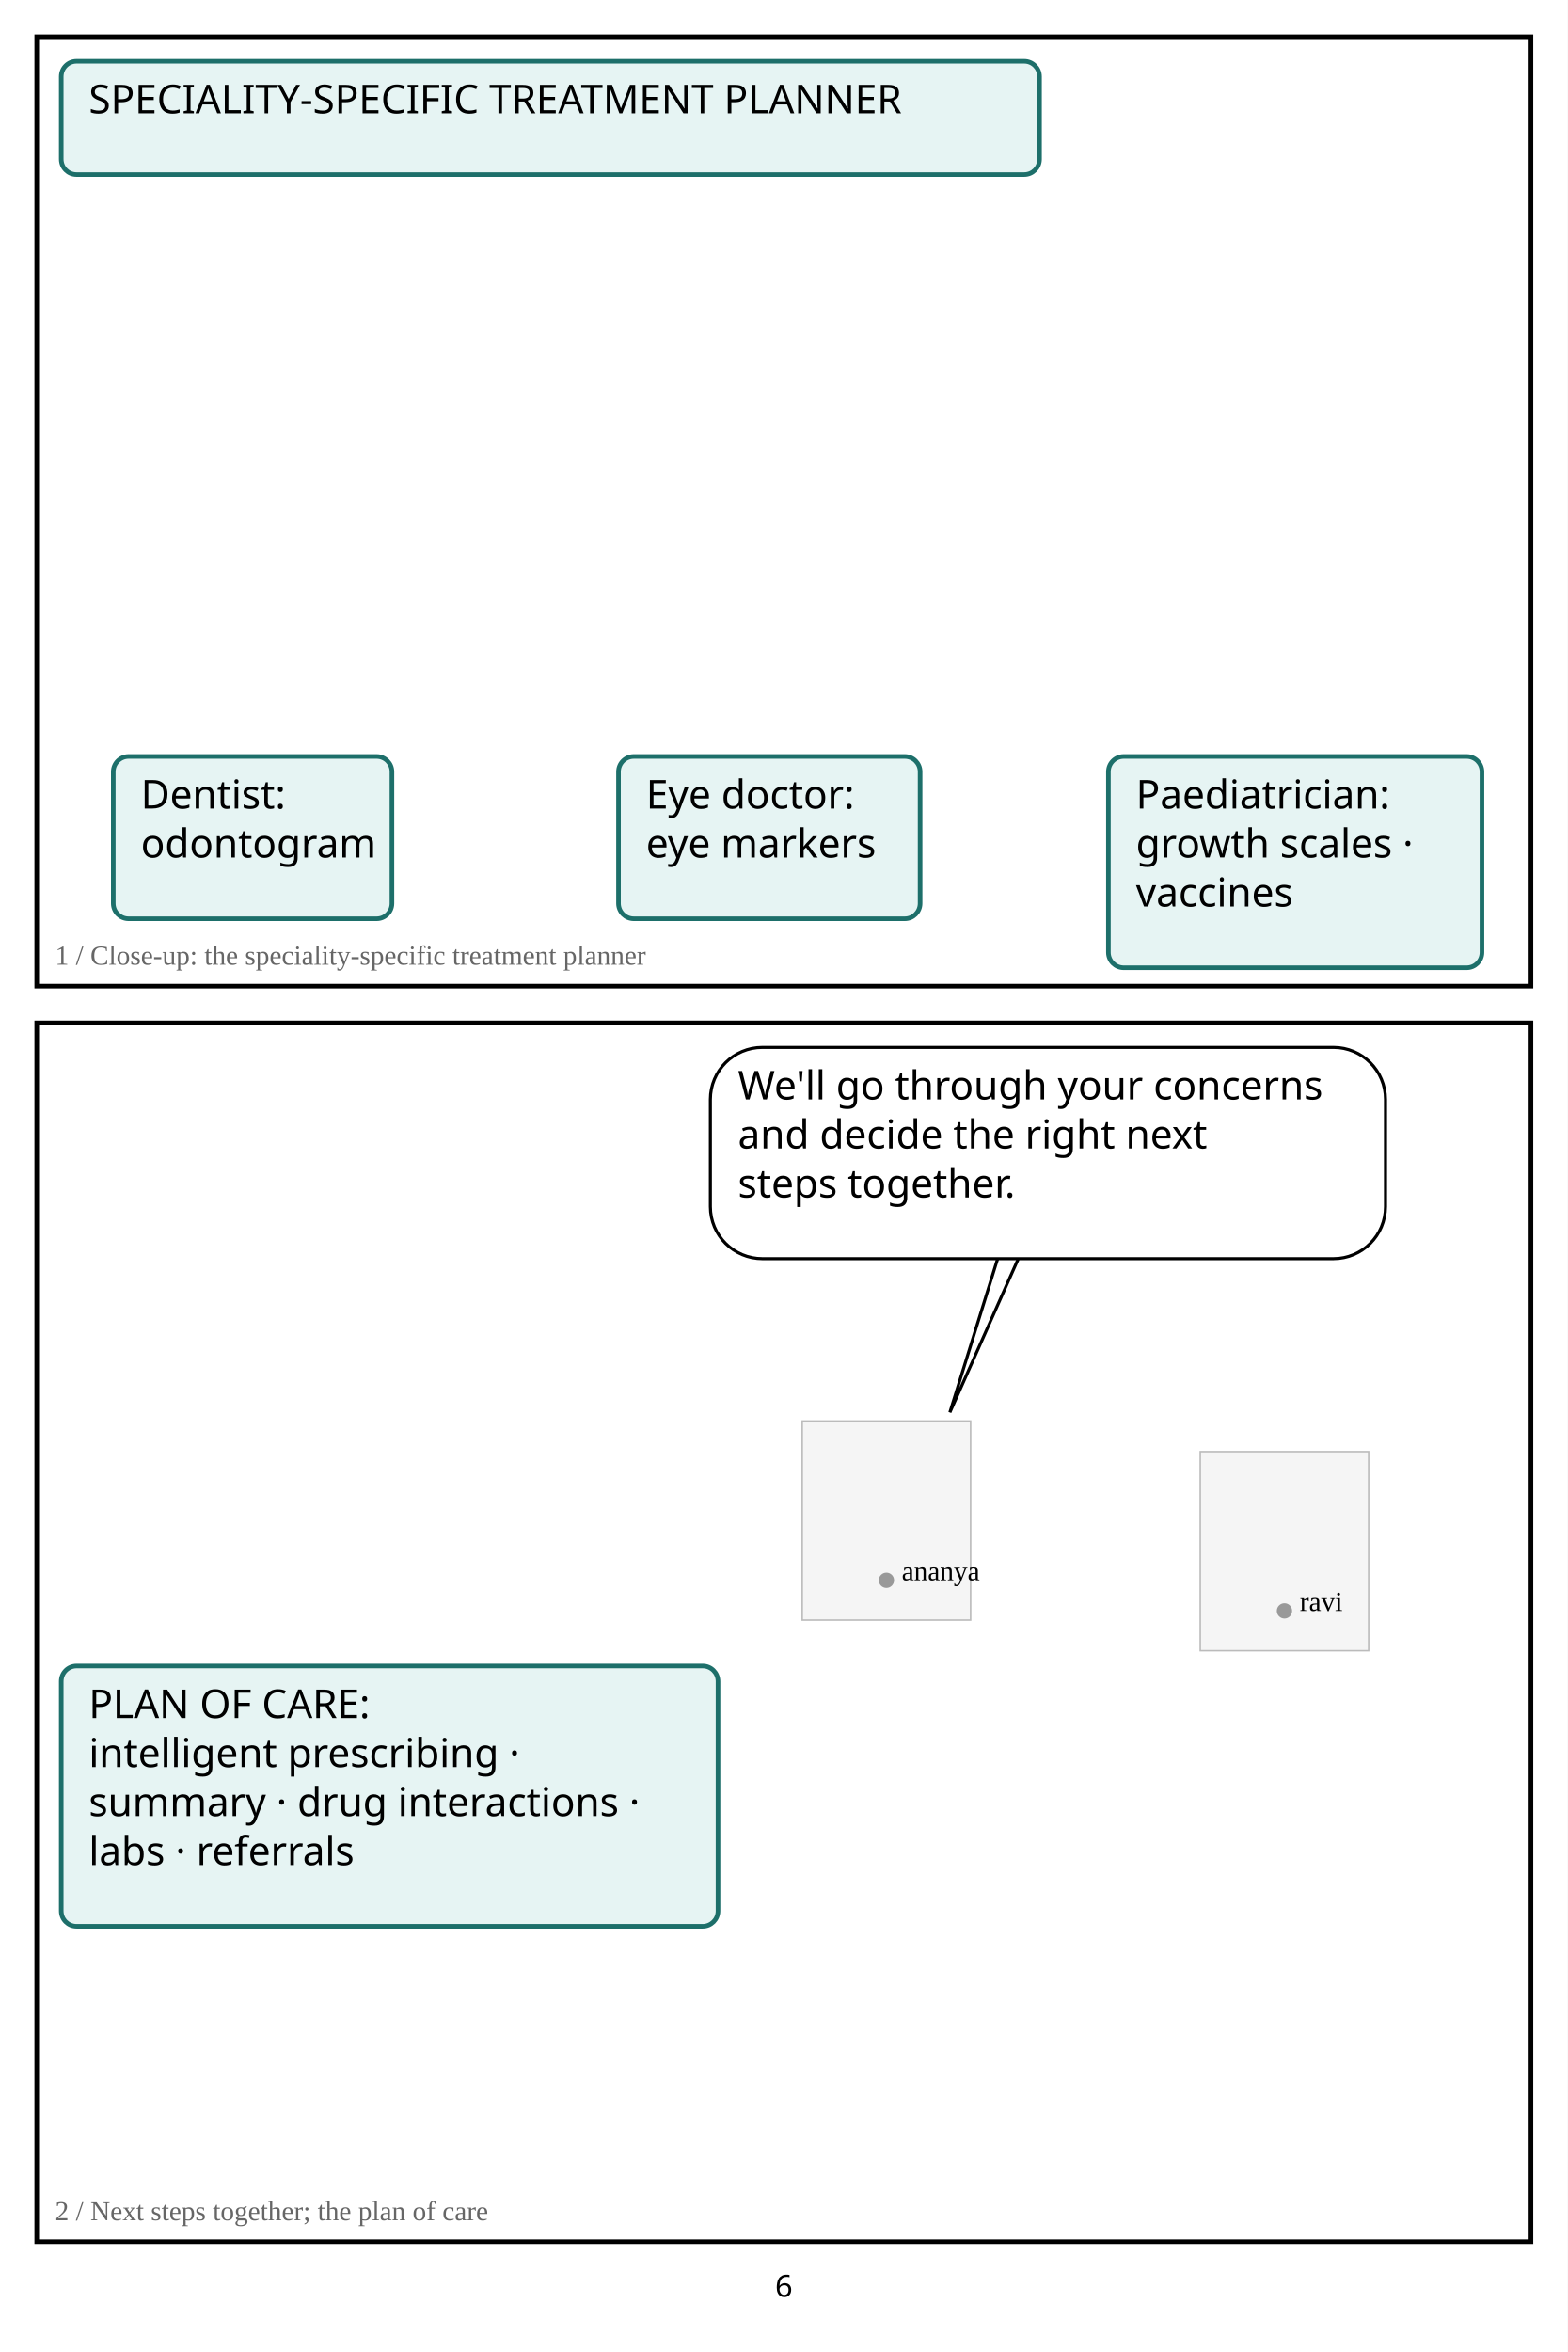
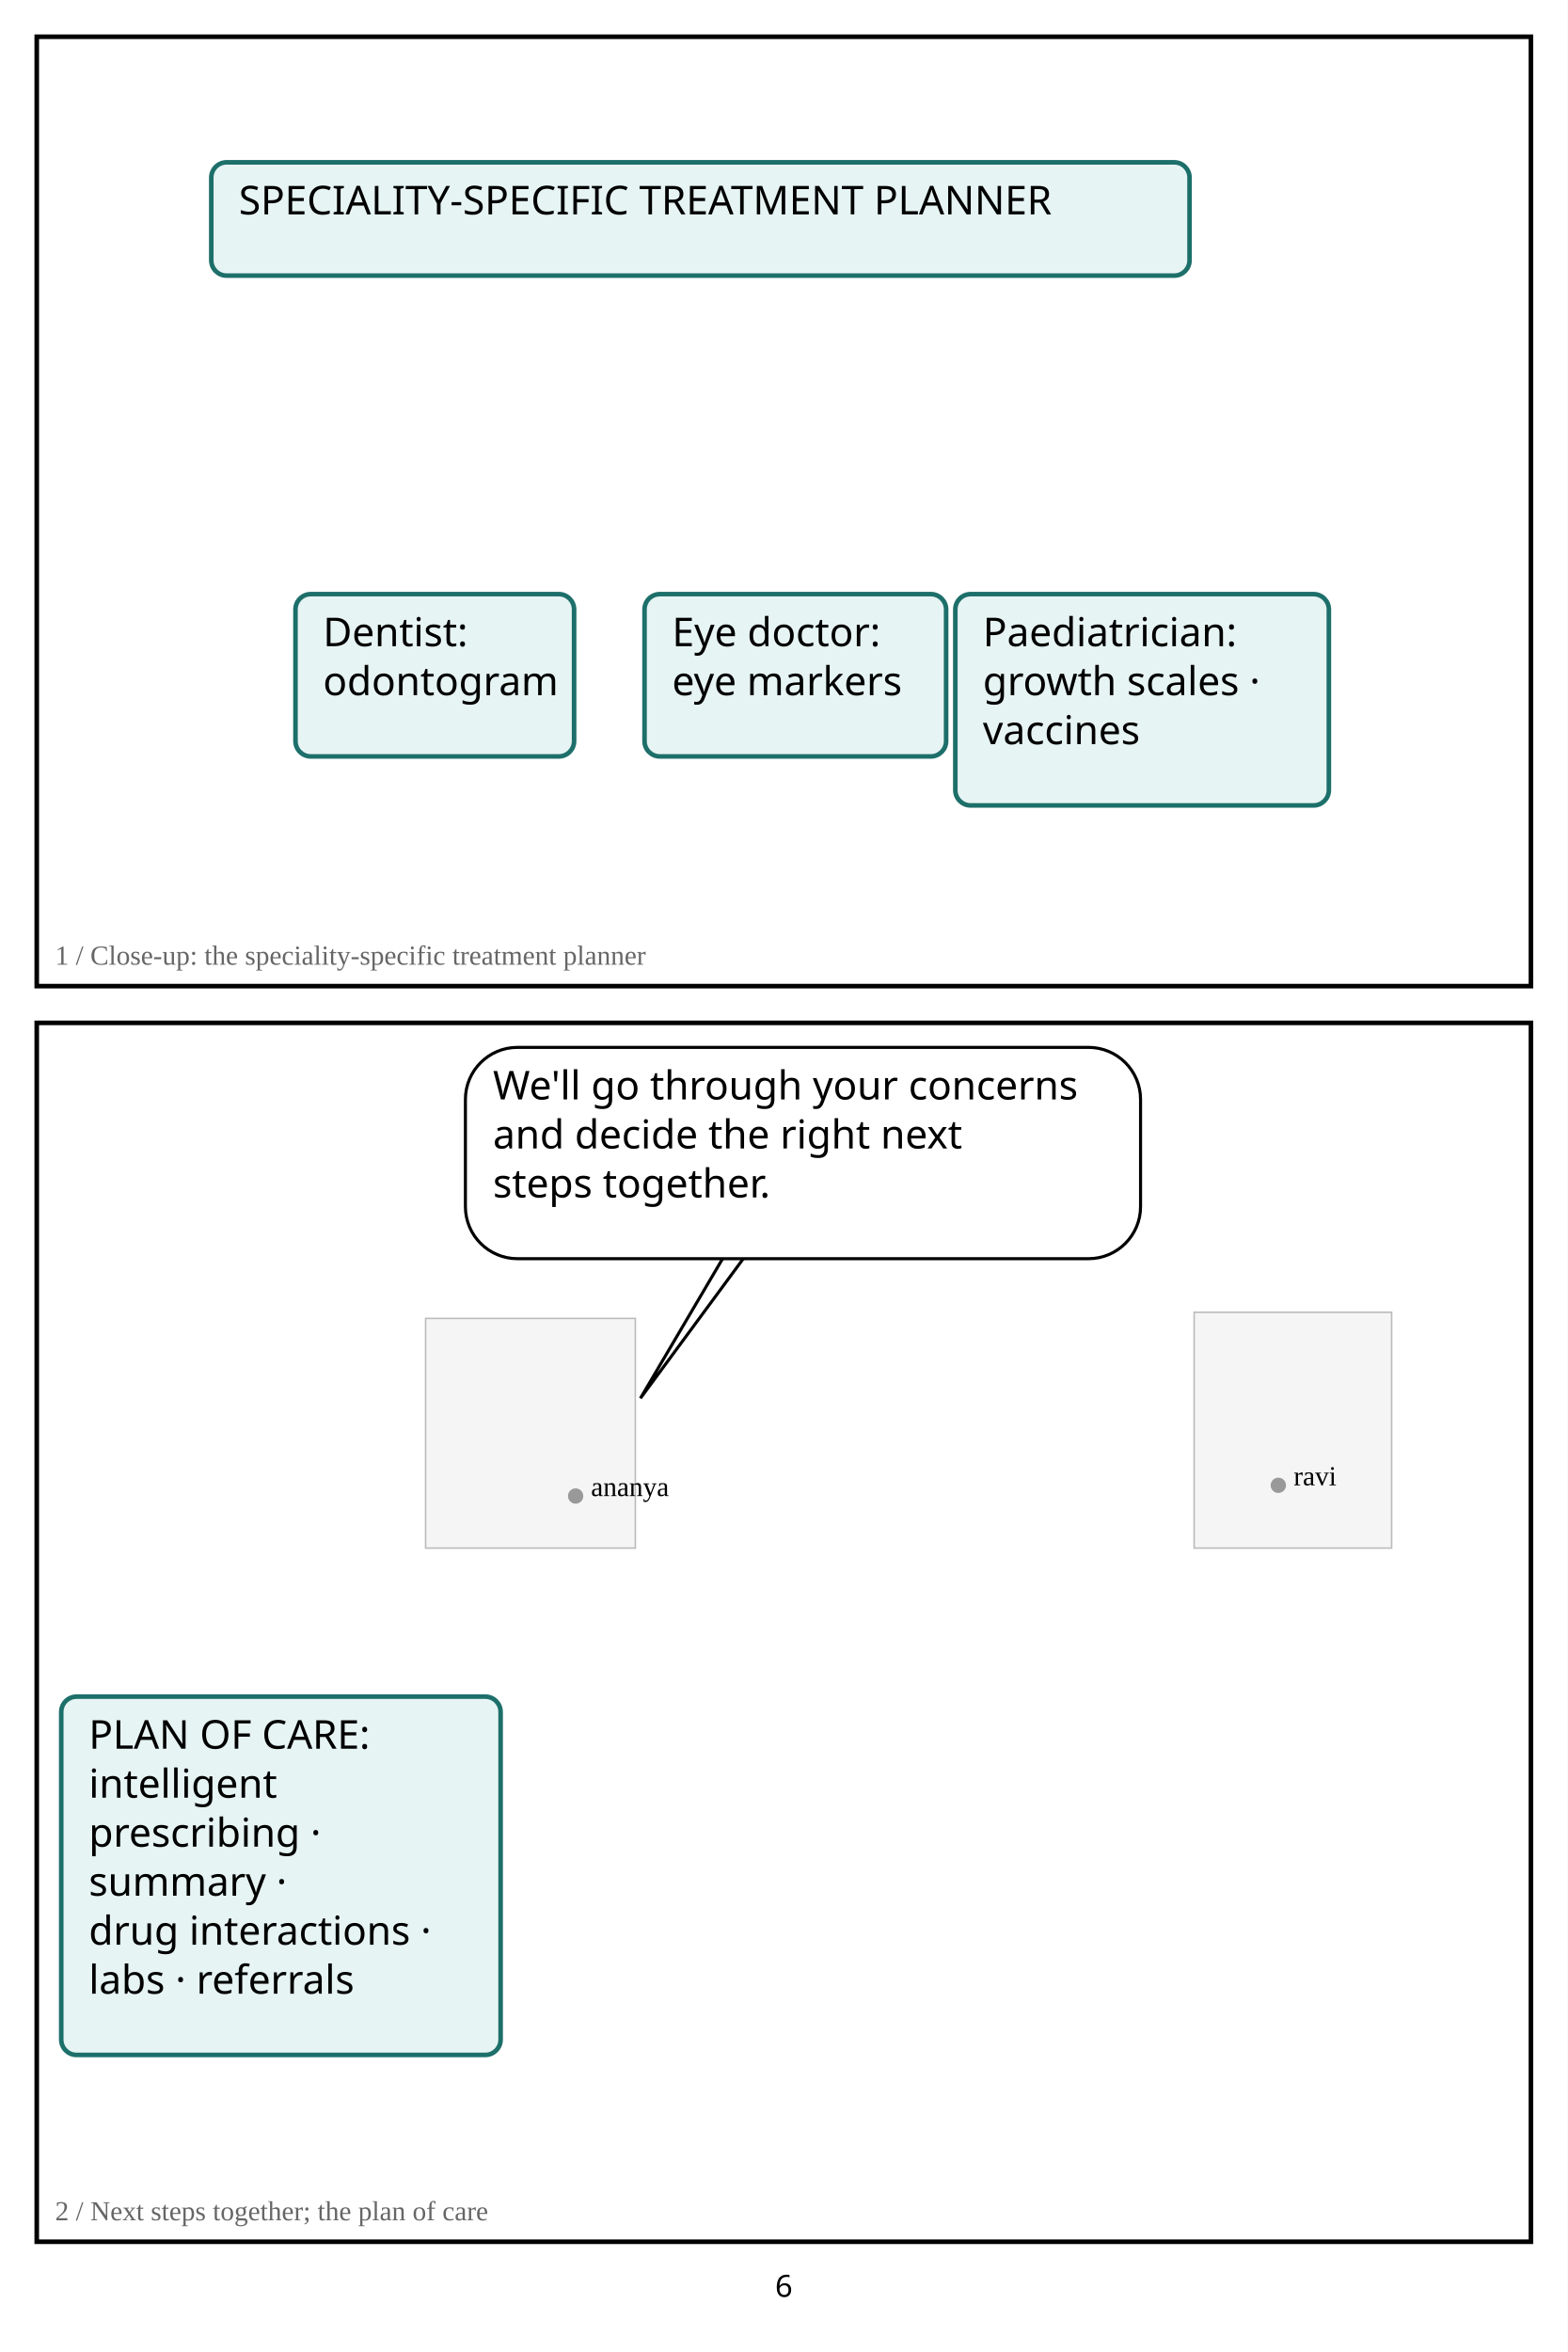
<svg xmlns="http://www.w3.org/2000/svg" width="1024" height="1536" viewBox="0 0 1024 1536">
  <rect width="1024" height="1536" fill="white" />
  <rect x="24" y="24" width="976" height="620" fill="none" stroke="black" stroke-width="3" />
-   <rect x="40" y="40" width="639" height="74" rx="34" fill="white" stroke="white" stroke-width="6" />
-   <rect x="74" y="494" width="182" height="106" rx="34" fill="white" stroke="white" stroke-width="6" />
-   <rect x="404" y="494" width="197" height="106" rx="34" fill="white" stroke="white" stroke-width="6" />
-   <rect x="724" y="494" width="244" height="138" rx="34" fill="white" stroke="white" stroke-width="6" />
-   <rect x="40" y="40" width="639" height="74" rx="10" fill="#e6f4f3" stroke="#1d6f6a" stroke-width="3" />
-   <text x="58" y="74" font-family="Meiryo,MS Gothic,sans-serif" font-size="26" fill="black">SPECIALITY-SPECIFIC TREATMENT PLANNER</text>
-   <rect x="74" y="494" width="182" height="106" rx="10" fill="#e6f4f3" stroke="#1d6f6a" stroke-width="3" />
-   <text x="92" y="528" font-family="Meiryo,MS Gothic,sans-serif" font-size="26" fill="black">Dentist: </text>
-   <text x="92" y="560" font-family="Meiryo,MS Gothic,sans-serif" font-size="26" fill="black">odontogram</text>
-   <rect x="404" y="494" width="197" height="106" rx="10" fill="#e6f4f3" stroke="#1d6f6a" stroke-width="3" />
-   <text x="422" y="528" font-family="Meiryo,MS Gothic,sans-serif" font-size="26" fill="black">Eye doctor: </text>
-   <text x="422" y="560" font-family="Meiryo,MS Gothic,sans-serif" font-size="26" fill="black">eye markers</text>
-   <rect x="724" y="494" width="244" height="138" rx="10" fill="#e6f4f3" stroke="#1d6f6a" stroke-width="3" />
-   <text x="742" y="528" font-family="Meiryo,MS Gothic,sans-serif" font-size="26" fill="black">Paediatrician: </text>
-   <text x="742" y="560" font-family="Meiryo,MS Gothic,sans-serif" font-size="26" fill="black">growth scales · </text>
-   <text x="742" y="592" font-family="Meiryo,MS Gothic,sans-serif" font-size="26" fill="black">vaccines</text>
+   <rect x="138" y="106" width="639" height="74" rx="34" fill="white" stroke="white" stroke-width="6" />
+   <rect x="193" y="388" width="182" height="106" rx="34" fill="white" stroke="white" stroke-width="6" />
+   <rect x="421" y="388" width="197" height="106" rx="34" fill="white" stroke="white" stroke-width="6" />
+   <rect x="624" y="388" width="244" height="138" rx="34" fill="white" stroke="white" stroke-width="6" />
+   <rect x="138" y="106" width="639" height="74" rx="10" fill="#e6f4f3" stroke="#1d6f6a" stroke-width="3" />
+   <text x="156" y="140" font-family="Meiryo,MS Gothic,sans-serif" font-size="26" fill="black">SPECIALITY-SPECIFIC TREATMENT PLANNER</text>
+   <rect x="193" y="388" width="182" height="106" rx="10" fill="#e6f4f3" stroke="#1d6f6a" stroke-width="3" />
+   <text x="211" y="422" font-family="Meiryo,MS Gothic,sans-serif" font-size="26" fill="black">Dentist: </text>
+   <text x="211" y="454" font-family="Meiryo,MS Gothic,sans-serif" font-size="26" fill="black">odontogram</text>
+   <rect x="421" y="388" width="197" height="106" rx="10" fill="#e6f4f3" stroke="#1d6f6a" stroke-width="3" />
+   <text x="439" y="422" font-family="Meiryo,MS Gothic,sans-serif" font-size="26" fill="black">Eye doctor: </text>
+   <text x="439" y="454" font-family="Meiryo,MS Gothic,sans-serif" font-size="26" fill="black">eye markers</text>
+   <rect x="624" y="388" width="244" height="138" rx="10" fill="#e6f4f3" stroke="#1d6f6a" stroke-width="3" />
+   <text x="642" y="422" font-family="Meiryo,MS Gothic,sans-serif" font-size="26" fill="black">Paediatrician: </text>
+   <text x="642" y="454" font-family="Meiryo,MS Gothic,sans-serif" font-size="26" fill="black">growth scales · </text>
+   <text x="642" y="486" font-family="Meiryo,MS Gothic,sans-serif" font-size="26" fill="black">vaccines</text>
  <text x="36" y="630" font-size="18" fill="#666">1 / Close-up: the speciality-specific treatment planner</text>
-   <rect x="524" y="928" width="110" height="130" fill="#f5f5f5" stroke="#bbb" />
-   <circle cx="579" cy="1032" r="5" fill="#999" />
-   <text x="589" y="1032" font-size="18">ananya</text>
-   <rect x="784" y="948" width="110" height="130" fill="#f5f5f5" stroke="#bbb" />
-   <circle cx="839" cy="1052" r="5" fill="#999" />
-   <text x="849" y="1052" font-size="18">ravi</text>
+   <rect x="278" y="861" width="137" height="150" fill="#f5f5f5" stroke="#bbb" />
+   <circle cx="376" cy="977" r="5" fill="#999" />
+   <text x="386" y="977" font-size="18">ananya</text>
+   <rect x="780" y="857" width="129" height="154" fill="#f5f5f5" stroke="#bbb" />
+   <circle cx="835" cy="970" r="5" fill="#999" />
+   <text x="845" y="970" font-size="18">ravi</text>
  <rect x="24" y="668" width="976" height="796" fill="none" stroke="black" stroke-width="3" />
-   <rect x="464" y="684" width="441" height="138" rx="34" fill="white" stroke="white" stroke-width="6" />
-   <path d="M 652.823 818.259 L 620.448 922.388 L 666.823 818.259 Z" fill="white" stroke="white" stroke-width="6" stroke-linejoin="round" />
-   <rect x="40" y="1088" width="429" height="170" rx="34" fill="white" stroke="white" stroke-width="6" />
-   <path data-speaker="ananya" d="M 652.823 818.259 L 620.448 922.388 L 666.823 818.259" fill="white" stroke="black" stroke-width="2" />
-   <rect x="464" y="684" width="441" height="138" rx="34" fill="white" stroke="black" stroke-width="2" />
-   <text x="482" y="718" font-family="Meiryo,MS Gothic,sans-serif" font-size="26" fill="black">We'll go through your concerns </text>
-   <text x="482" y="750" font-family="Meiryo,MS Gothic,sans-serif" font-size="26" fill="black">and decide the right next </text>
-   <text x="482" y="782" font-family="Meiryo,MS Gothic,sans-serif" font-size="26" fill="black">steps together.</text>
-   <rect x="40" y="1088" width="429" height="170" rx="10" fill="#e6f4f3" stroke="#1d6f6a" stroke-width="3" />
-   <text x="58" y="1122" font-family="Meiryo,MS Gothic,sans-serif" font-size="26" fill="black">PLAN OF CARE: </text>
-   <text x="58" y="1154" font-family="Meiryo,MS Gothic,sans-serif" font-size="26" fill="black">intelligent prescribing · </text>
-   <text x="58" y="1186" font-family="Meiryo,MS Gothic,sans-serif" font-size="26" fill="black">summary · drug interactions · </text>
-   <text x="58" y="1218" font-family="Meiryo,MS Gothic,sans-serif" font-size="26" fill="black">labs · referrals</text>
+   <rect x="304" y="684" width="441" height="138" rx="34" fill="white" stroke="white" stroke-width="6" />
+   <path d="M 473.967 818.666 L 418.315 913.171 L 487.967 818.666 Z" fill="white" stroke="white" stroke-width="6" stroke-linejoin="round" />
+   <rect x="40" y="1108" width="287" height="234" rx="34" fill="white" stroke="white" stroke-width="6" />
+   <path data-speaker="ananya" d="M 473.967 818.666 L 418.315 913.171 L 487.967 818.666" fill="white" stroke="black" stroke-width="2" />
+   <rect x="304" y="684" width="441" height="138" rx="34" fill="white" stroke="black" stroke-width="2" />
+   <text x="322" y="718" font-family="Meiryo,MS Gothic,sans-serif" font-size="26" fill="black">We'll go through your concerns </text>
+   <text x="322" y="750" font-family="Meiryo,MS Gothic,sans-serif" font-size="26" fill="black">and decide the right next </text>
+   <text x="322" y="782" font-family="Meiryo,MS Gothic,sans-serif" font-size="26" fill="black">steps together.</text>
+   <rect x="40" y="1108" width="287" height="234" rx="10" fill="#e6f4f3" stroke="#1d6f6a" stroke-width="3" />
+   <text x="58" y="1142" font-family="Meiryo,MS Gothic,sans-serif" font-size="26" fill="black">PLAN OF CARE: </text>
+   <text x="58" y="1174" font-family="Meiryo,MS Gothic,sans-serif" font-size="26" fill="black">intelligent </text>
+   <text x="58" y="1206" font-family="Meiryo,MS Gothic,sans-serif" font-size="26" fill="black">prescribing · </text>
+   <text x="58" y="1238" font-family="Meiryo,MS Gothic,sans-serif" font-size="26" fill="black">summary · </text>
+   <text x="58" y="1270" font-family="Meiryo,MS Gothic,sans-serif" font-size="26" fill="black">drug interactions · </text>
+   <text x="58" y="1302" font-family="Meiryo,MS Gothic,sans-serif" font-size="26" fill="black">labs · referrals</text>
  <text x="36" y="1450" font-size="18" fill="#666">2 / Next steps together; the plan of care</text>
  <text x="512" y="1500" text-anchor="middle" font-family="sans-serif" font-size="20">6</text>
</svg>
